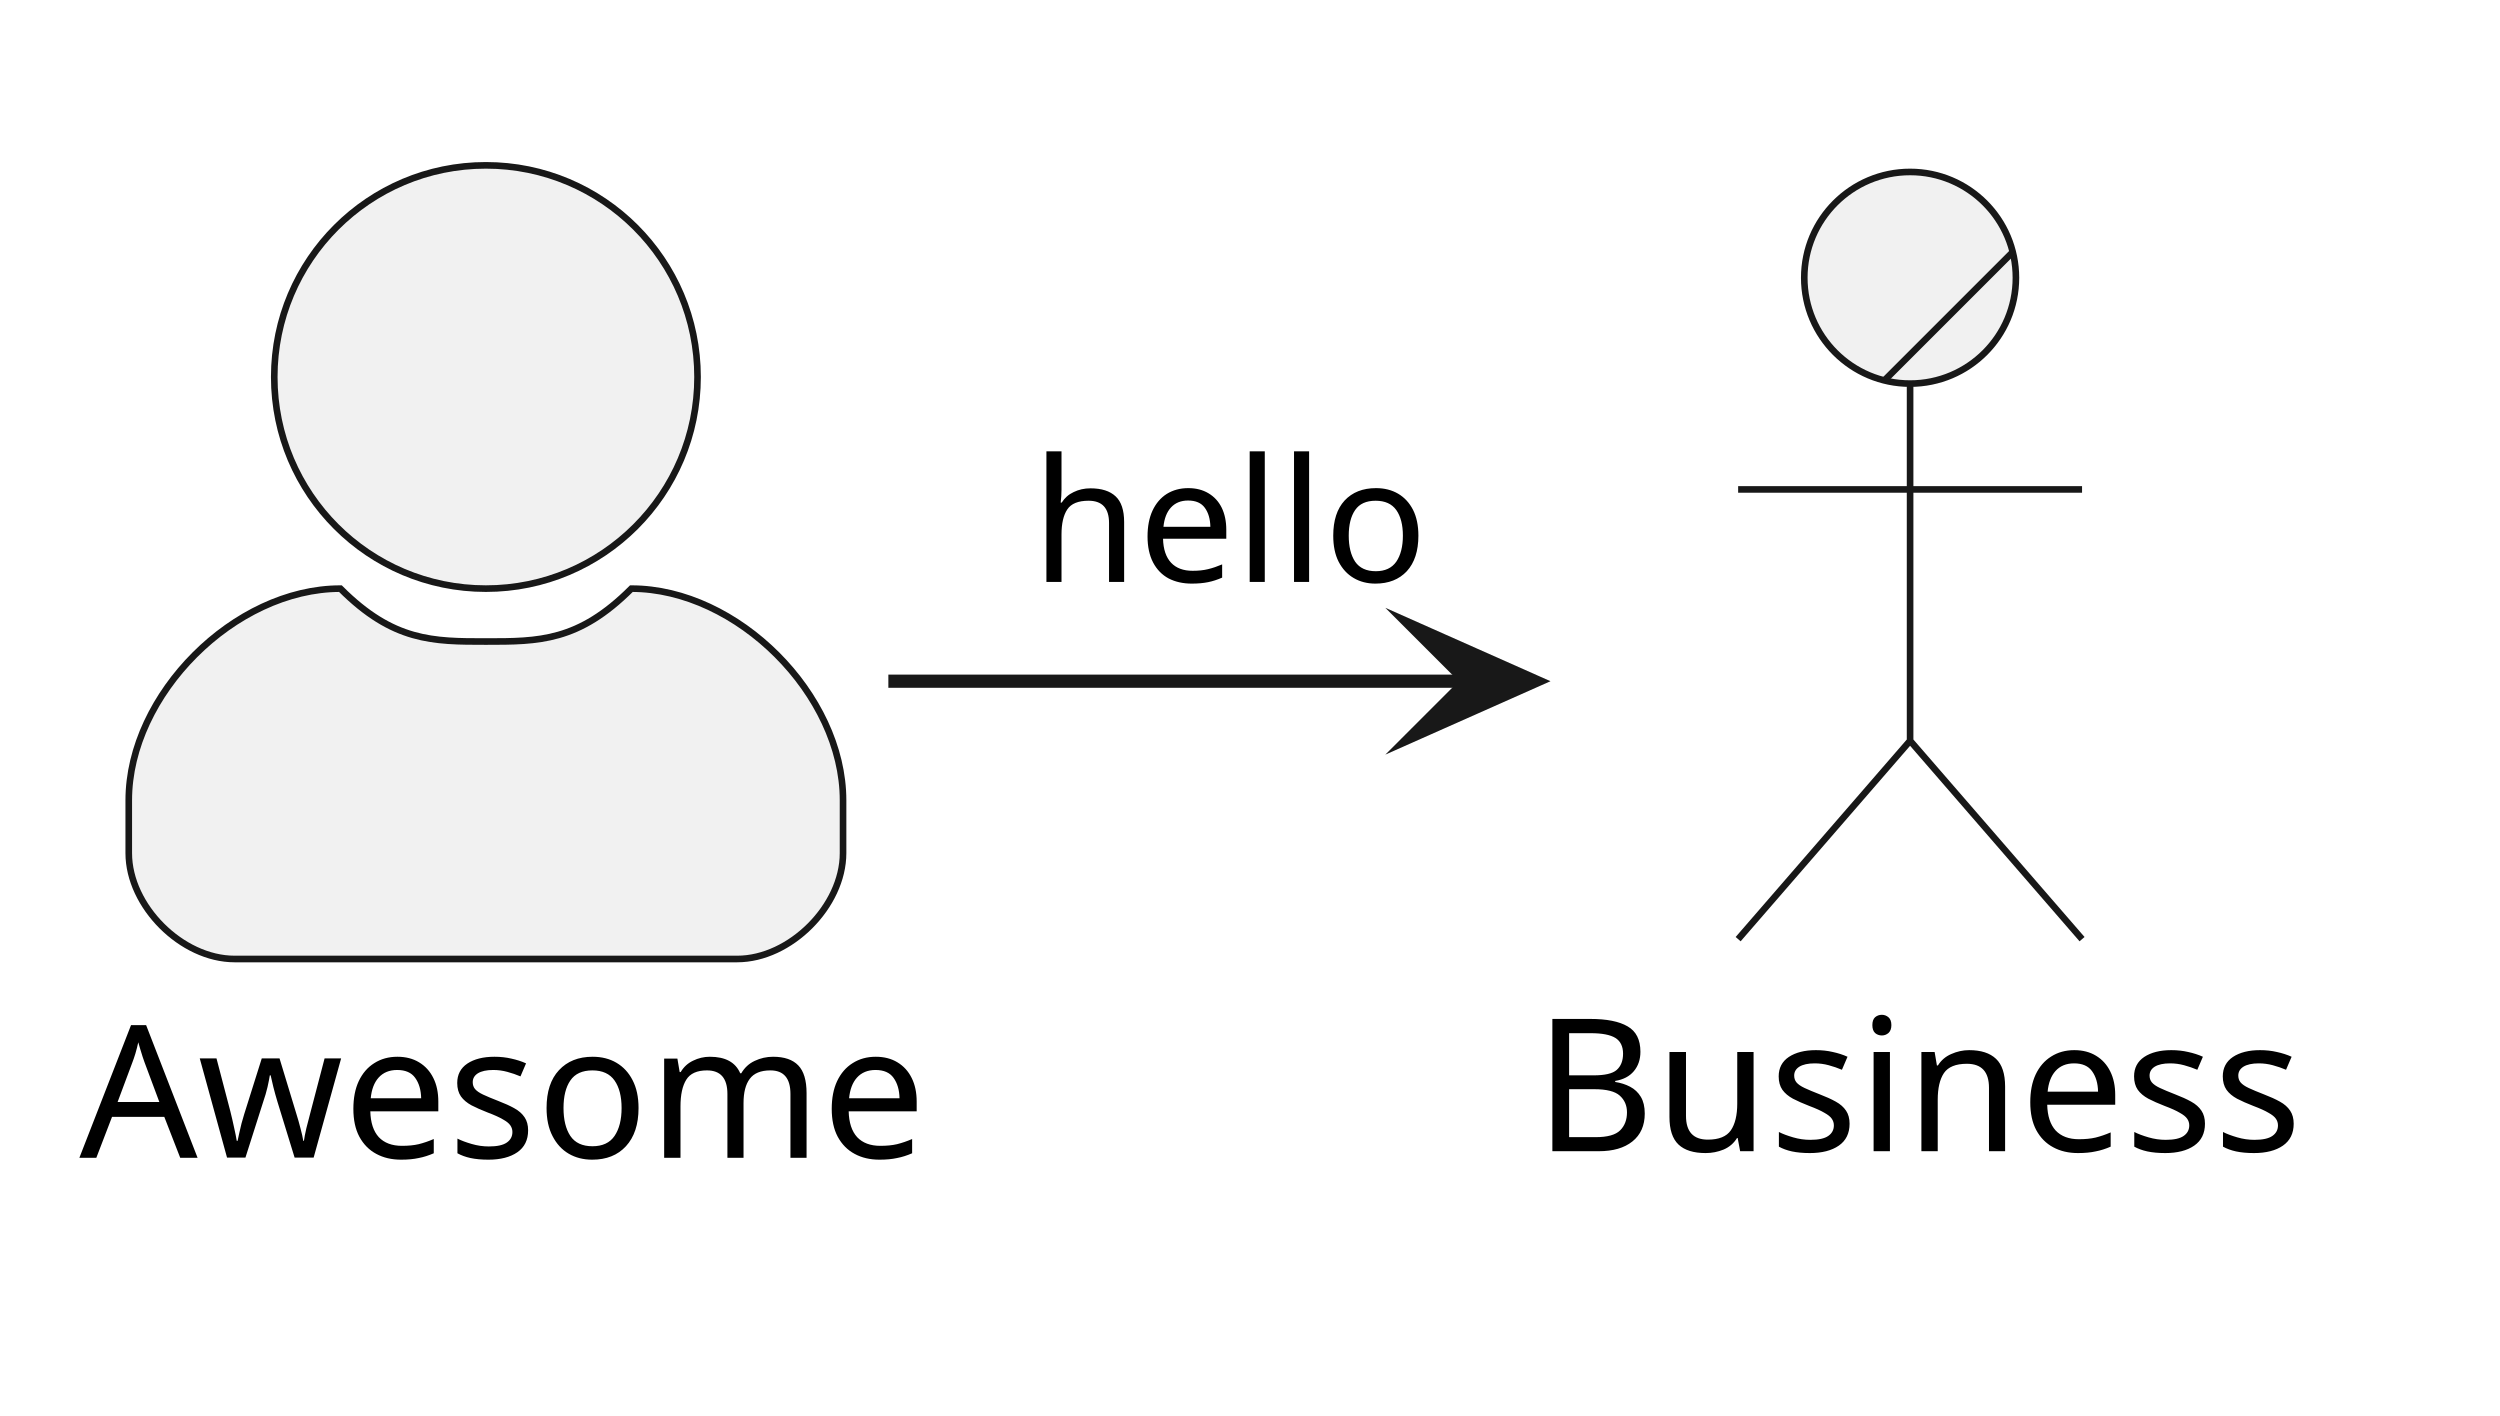
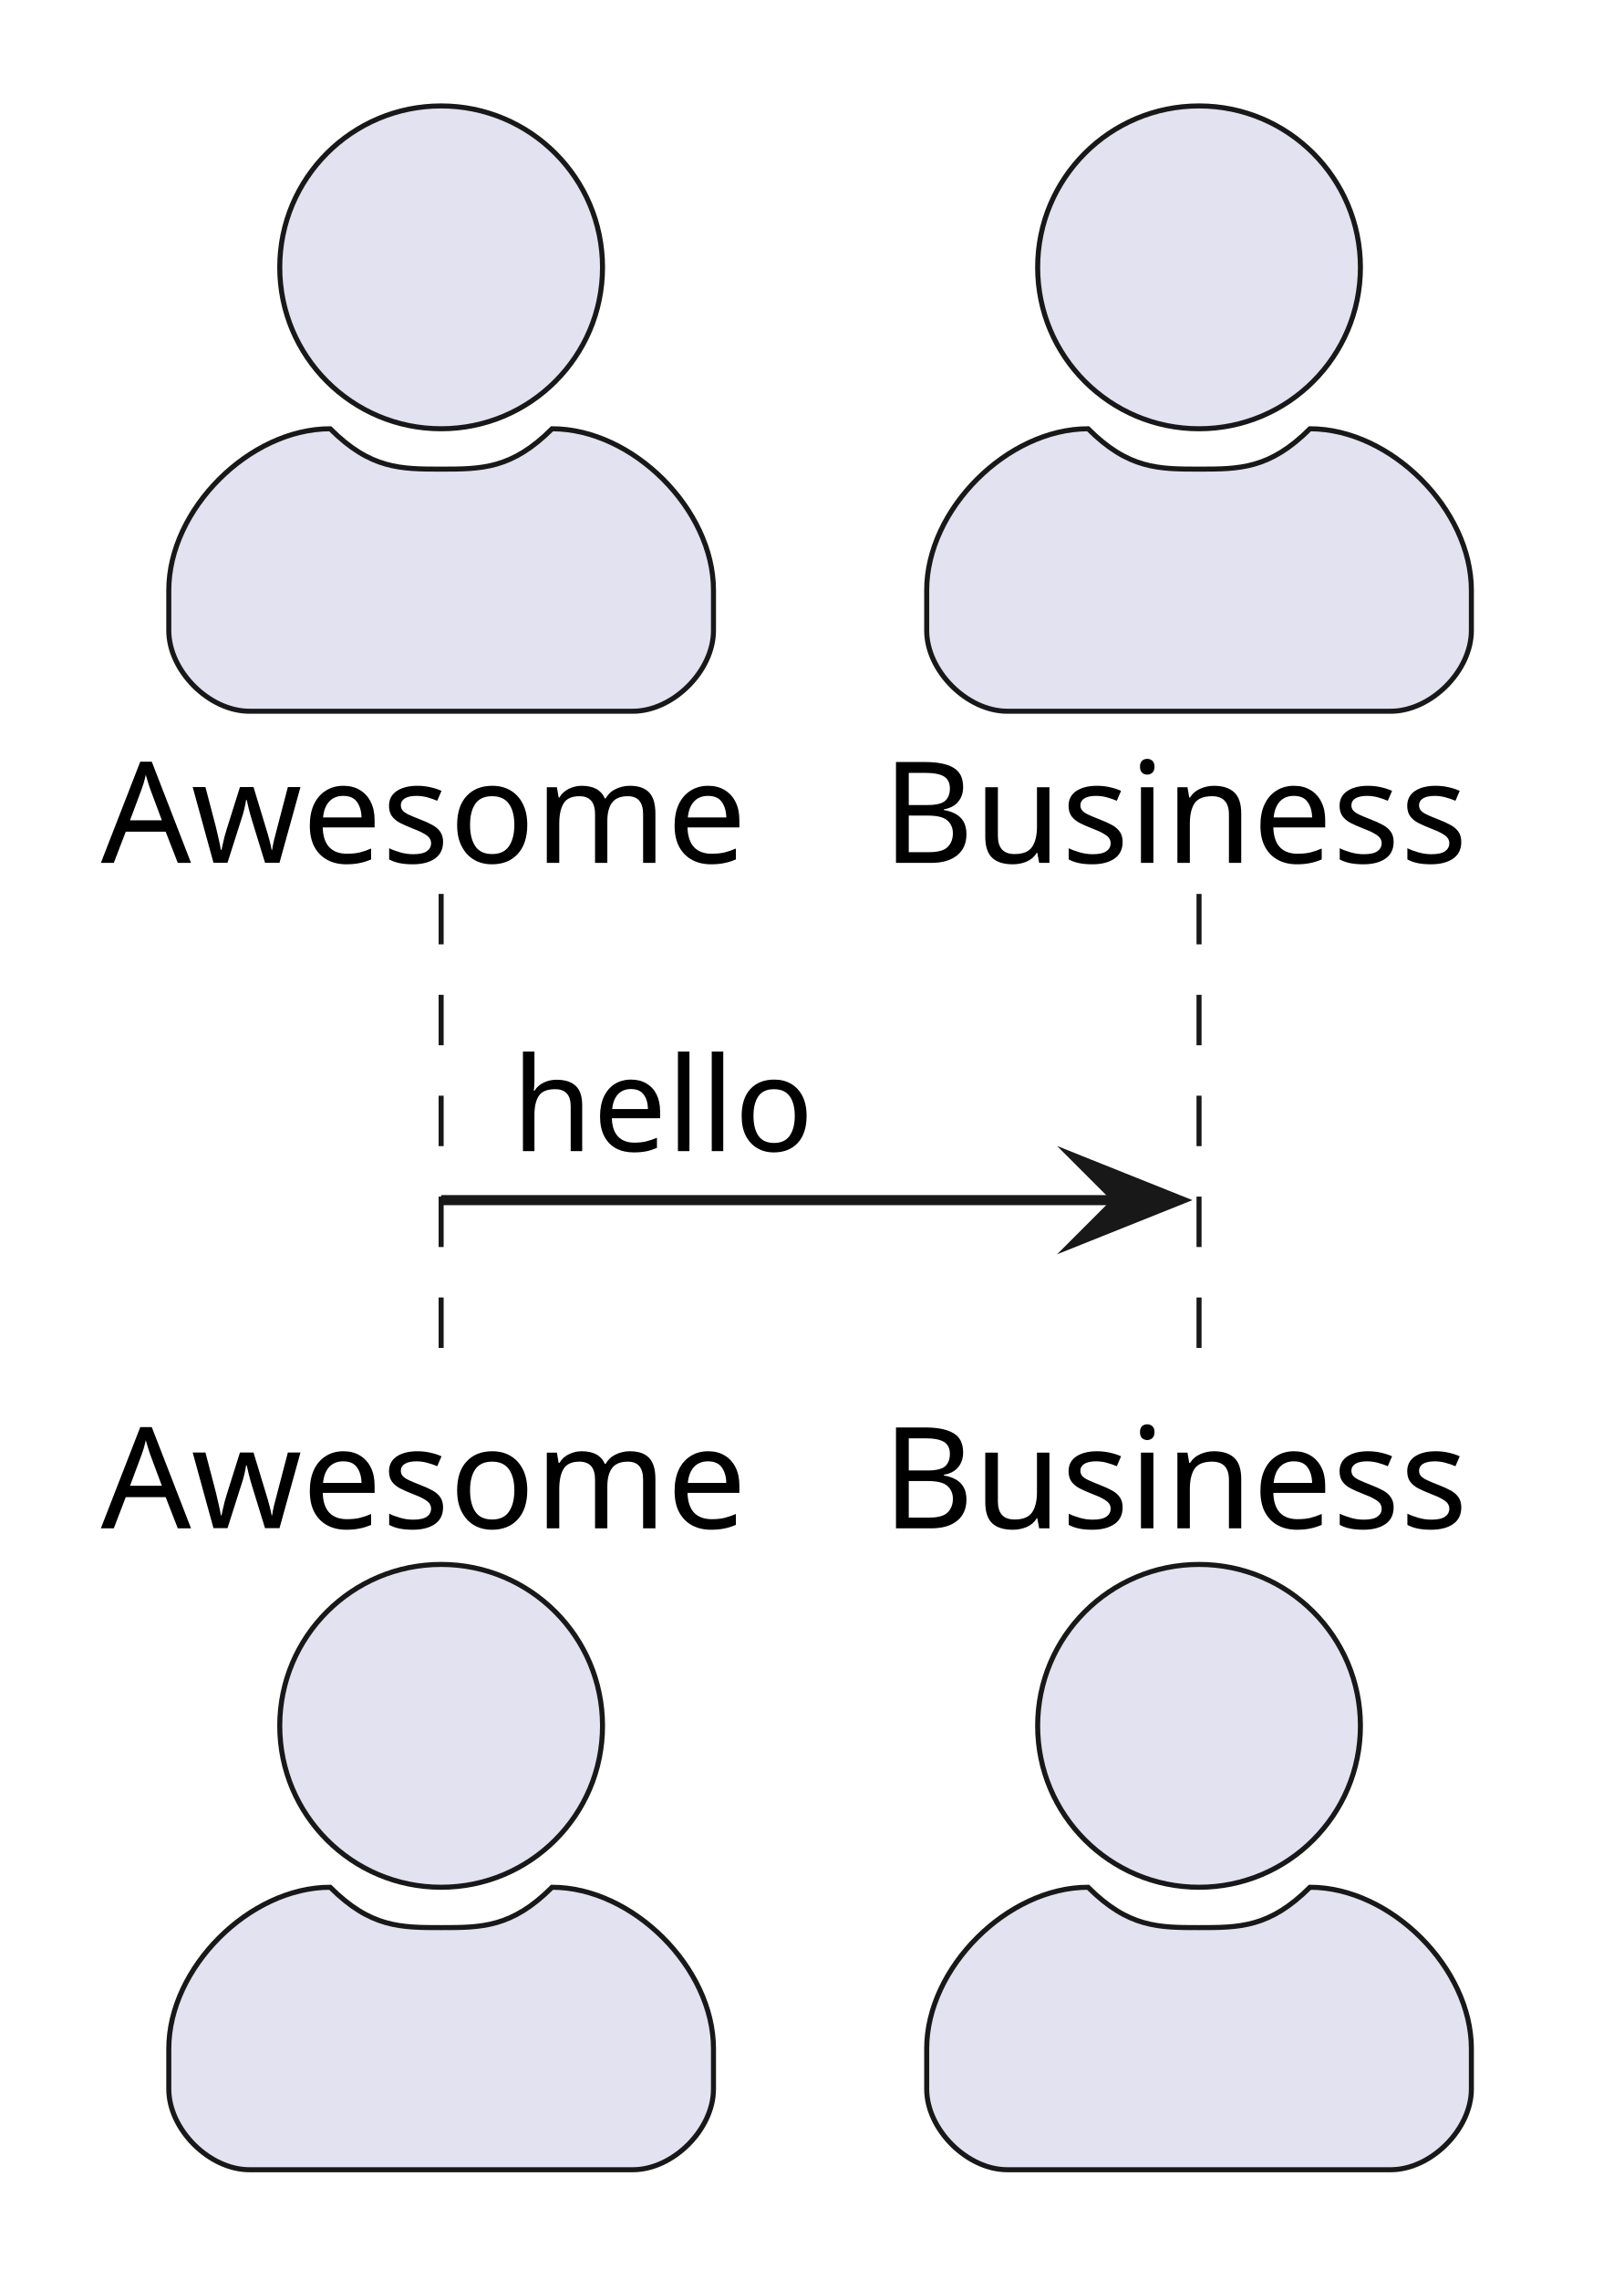
- <svg xmlns="http://www.w3.org/2000/svg" version="1.1" data-diagram-type="DESCRIPTION" style="width:189px;height:107px;background:#FFFFFF;" width="189px" height="107px" viewBox="0 0 189 107" zoomAndPan="magnify" preserveAspectRatio="none" contentStyleType="text/css">
+ <svg xmlns="http://www.w3.org/2000/svg" version="1.1" data-diagram-type="SEQUENCE" style="width:161px;height:226px;background:#FFFFFF;" width="161px" height="226px" viewBox="0 0 161 226" zoomAndPan="magnify" preserveAspectRatio="none" contentStyleType="text/css">
  <defs />
  <g font-family="sans-serif" lengthAdjust="spacing">
-     <g class="entity" data-qualified-name="Awesome" id="ent0001" data-source-line="2">
-       <ellipse cx="36.734" cy="28.5" rx="16" ry="16" fill="#F1F1F1" style="stroke:#181818;stroke-width:0.5;" />
-       <path d="M36.734,48.5 C40.734,48.5 43.734,48.5 47.734,44.5 C55.734,44.5 63.734,52.5 63.734,60.5 L63.734,64.5 C63.734,68.5 59.734,72.5 55.734,72.5 L17.734,72.5 C13.734,72.5 9.734,68.5 9.734,64.5 L9.734,60.5 C9.734,52.5 17.734,44.5 25.734,44.5 C29.734,48.5 32.734,48.5 36.734,48.5" style="stroke:#181818;stroke-width:0.5;" fill="#F1F1F1" />
-       <text x="6" y="87.533" fill="#000" font-size="14" textLength="61.469">Awesome</text>
+     <g>
+       <rect x="40.234" y="88.609" width="8" height="48.352" fill="#000" fill-opacity="0" />
+       <line x1="43.734" y1="88.609" x2="43.734" y2="136.961" style="stroke:#181818;stroke-width:0.5;stroke-dasharray:5,5;" />
    </g>
-     <g class="entity" data-qualified-name="Business" id="ent0002" data-source-line="3">
-       <ellipse cx="144.403" cy="21" rx="8" ry="8" fill="#F1F1F1" style="stroke:#181818;stroke-width:0.5;" />
-       <line x1="142.459" y1="28.76" x2="152.164" y2="19.056" style="stroke:#181818;stroke-width:0.5;" />
-       <path d="M144.403,29 L144.403,56 M131.403,37 L157.403,37 M144.403,56 L131.403,71 M144.403,56 L157.403,71" style="stroke:#181818;stroke-width:0.5;" fill="none" />
-       <text x="116" y="87.033" fill="#000" font-size="14" textLength="56.807">Business</text>
+     <g>
+       <rect x="115.372" y="88.609" width="8" height="48.352" fill="#000" fill-opacity="0" />
+       <line x1="118.872" y1="88.609" x2="118.872" y2="136.961" style="stroke:#181818;stroke-width:0.5;stroke-dasharray:5,5;" />
    </g>
-     <g class="link" data-entity-1="ent0001" data-entity-2="ent0002" id="lnk3" data-link-type="dependency">
-       <polygon points="115.987,51.5,106.987,47.5,110.987,51.5,106.987,55.5,115.987,51.5" fill="#181818" style="stroke:#181818;stroke-width:1;stroke-linejoin:miter;stroke-miterlimit:10;" />
-       <path d="M67.16,51.5 C82.501,51.5 95.954,51.5 110.987,51.5" style="stroke:#181818;stroke-width:1;" fill="none" />
-       <text x="78" y="43.995" fill="#000" font-size="13" textLength="27.466">hello</text>
-     </g>
+     <text x="10" y="85.533" fill="#000" font-size="14" textLength="61.469">Awesome</text>
+     <ellipse cx="43.734" cy="26.5" rx="16" ry="16" fill="#E2E2F0" style="stroke:#181818;stroke-width:0.5;" />
+     <path d="M43.734,46.5 C47.734,46.5 50.734,46.5 54.734,42.5 C62.734,42.5 70.734,50.5 70.734,58.5 L70.734,62.5 C70.734,66.5 66.734,70.5 62.734,70.5 L24.734,70.5 C20.734,70.5 16.734,66.5 16.734,62.5 L16.734,58.5 C16.734,50.5 24.734,42.5 32.734,42.5 C36.734,46.5 39.734,46.5 43.734,46.5" style="stroke:#181818;stroke-width:0.5;" fill="#E2E2F0" />
+     <text x="87.469" y="85.533" fill="#000" font-size="14" textLength="56.807">Business</text>
+     <ellipse cx="118.872" cy="26.5" rx="16" ry="16" fill="#E2E2F0" style="stroke:#181818;stroke-width:0.5;" />
+     <path d="M118.872,46.5 C122.872,46.5 125.872,46.5 129.872,42.5 C137.872,42.5 145.872,50.5 145.872,58.5 L145.872,62.5 C145.872,66.5 141.872,70.5 137.872,70.5 L99.872,70.5 C95.872,70.5 91.872,66.5 91.872,62.5 L91.872,58.5 C91.872,50.5 99.872,42.5 107.872,42.5 C111.872,46.5 114.872,46.5 118.872,46.5" style="stroke:#181818;stroke-width:0.5;" fill="#E2E2F0" />
+     <text x="10" y="151.494" fill="#000" font-size="14" textLength="61.469">Awesome</text>
+     <ellipse cx="43.734" cy="171.07" rx="16" ry="16" fill="#E2E2F0" style="stroke:#181818;stroke-width:0.5;" />
+     <path d="M43.734,191.07 C47.734,191.07 50.734,191.07 54.734,187.07 C62.734,187.07 70.734,195.07 70.734,203.07 L70.734,207.07 C70.734,211.07 66.734,215.07 62.734,215.07 L24.734,215.07 C20.734,215.07 16.734,211.07 16.734,207.07 L16.734,203.07 C16.734,195.07 24.734,187.07 32.734,187.07 C36.734,191.07 39.734,191.07 43.734,191.07" style="stroke:#181818;stroke-width:0.5;" fill="#E2E2F0" />
+     <text x="87.469" y="151.494" fill="#000" font-size="14" textLength="56.807">Business</text>
+     <ellipse cx="118.872" cy="171.07" rx="16" ry="16" fill="#E2E2F0" style="stroke:#181818;stroke-width:0.5;" />
+     <path d="M118.872,191.07 C122.872,191.07 125.872,191.07 129.872,187.07 C137.872,187.07 145.872,195.07 145.872,203.07 L145.872,207.07 C145.872,211.07 141.872,215.07 137.872,215.07 L99.872,215.07 C95.872,215.07 91.872,211.07 91.872,207.07 L91.872,203.07 C91.872,195.07 99.872,187.07 107.872,187.07 C111.872,191.07 114.872,191.07 118.872,191.07" style="stroke:#181818;stroke-width:0.5;" fill="#E2E2F0" />
+     <polygon points="106.872,114.961,116.872,118.961,106.872,122.961,110.872,118.961" fill="#181818" style="stroke:#181818;stroke-width:1;stroke-linejoin:miter;stroke-miterlimit:10;" />
+     <line x1="43.734" y1="118.961" x2="112.872" y2="118.961" style="stroke:#181818;stroke-width:1;" />
+     <text x="50.734" y="114.104" fill="#000" font-size="13" textLength="27.466">hello</text>
  </g>
</svg>
